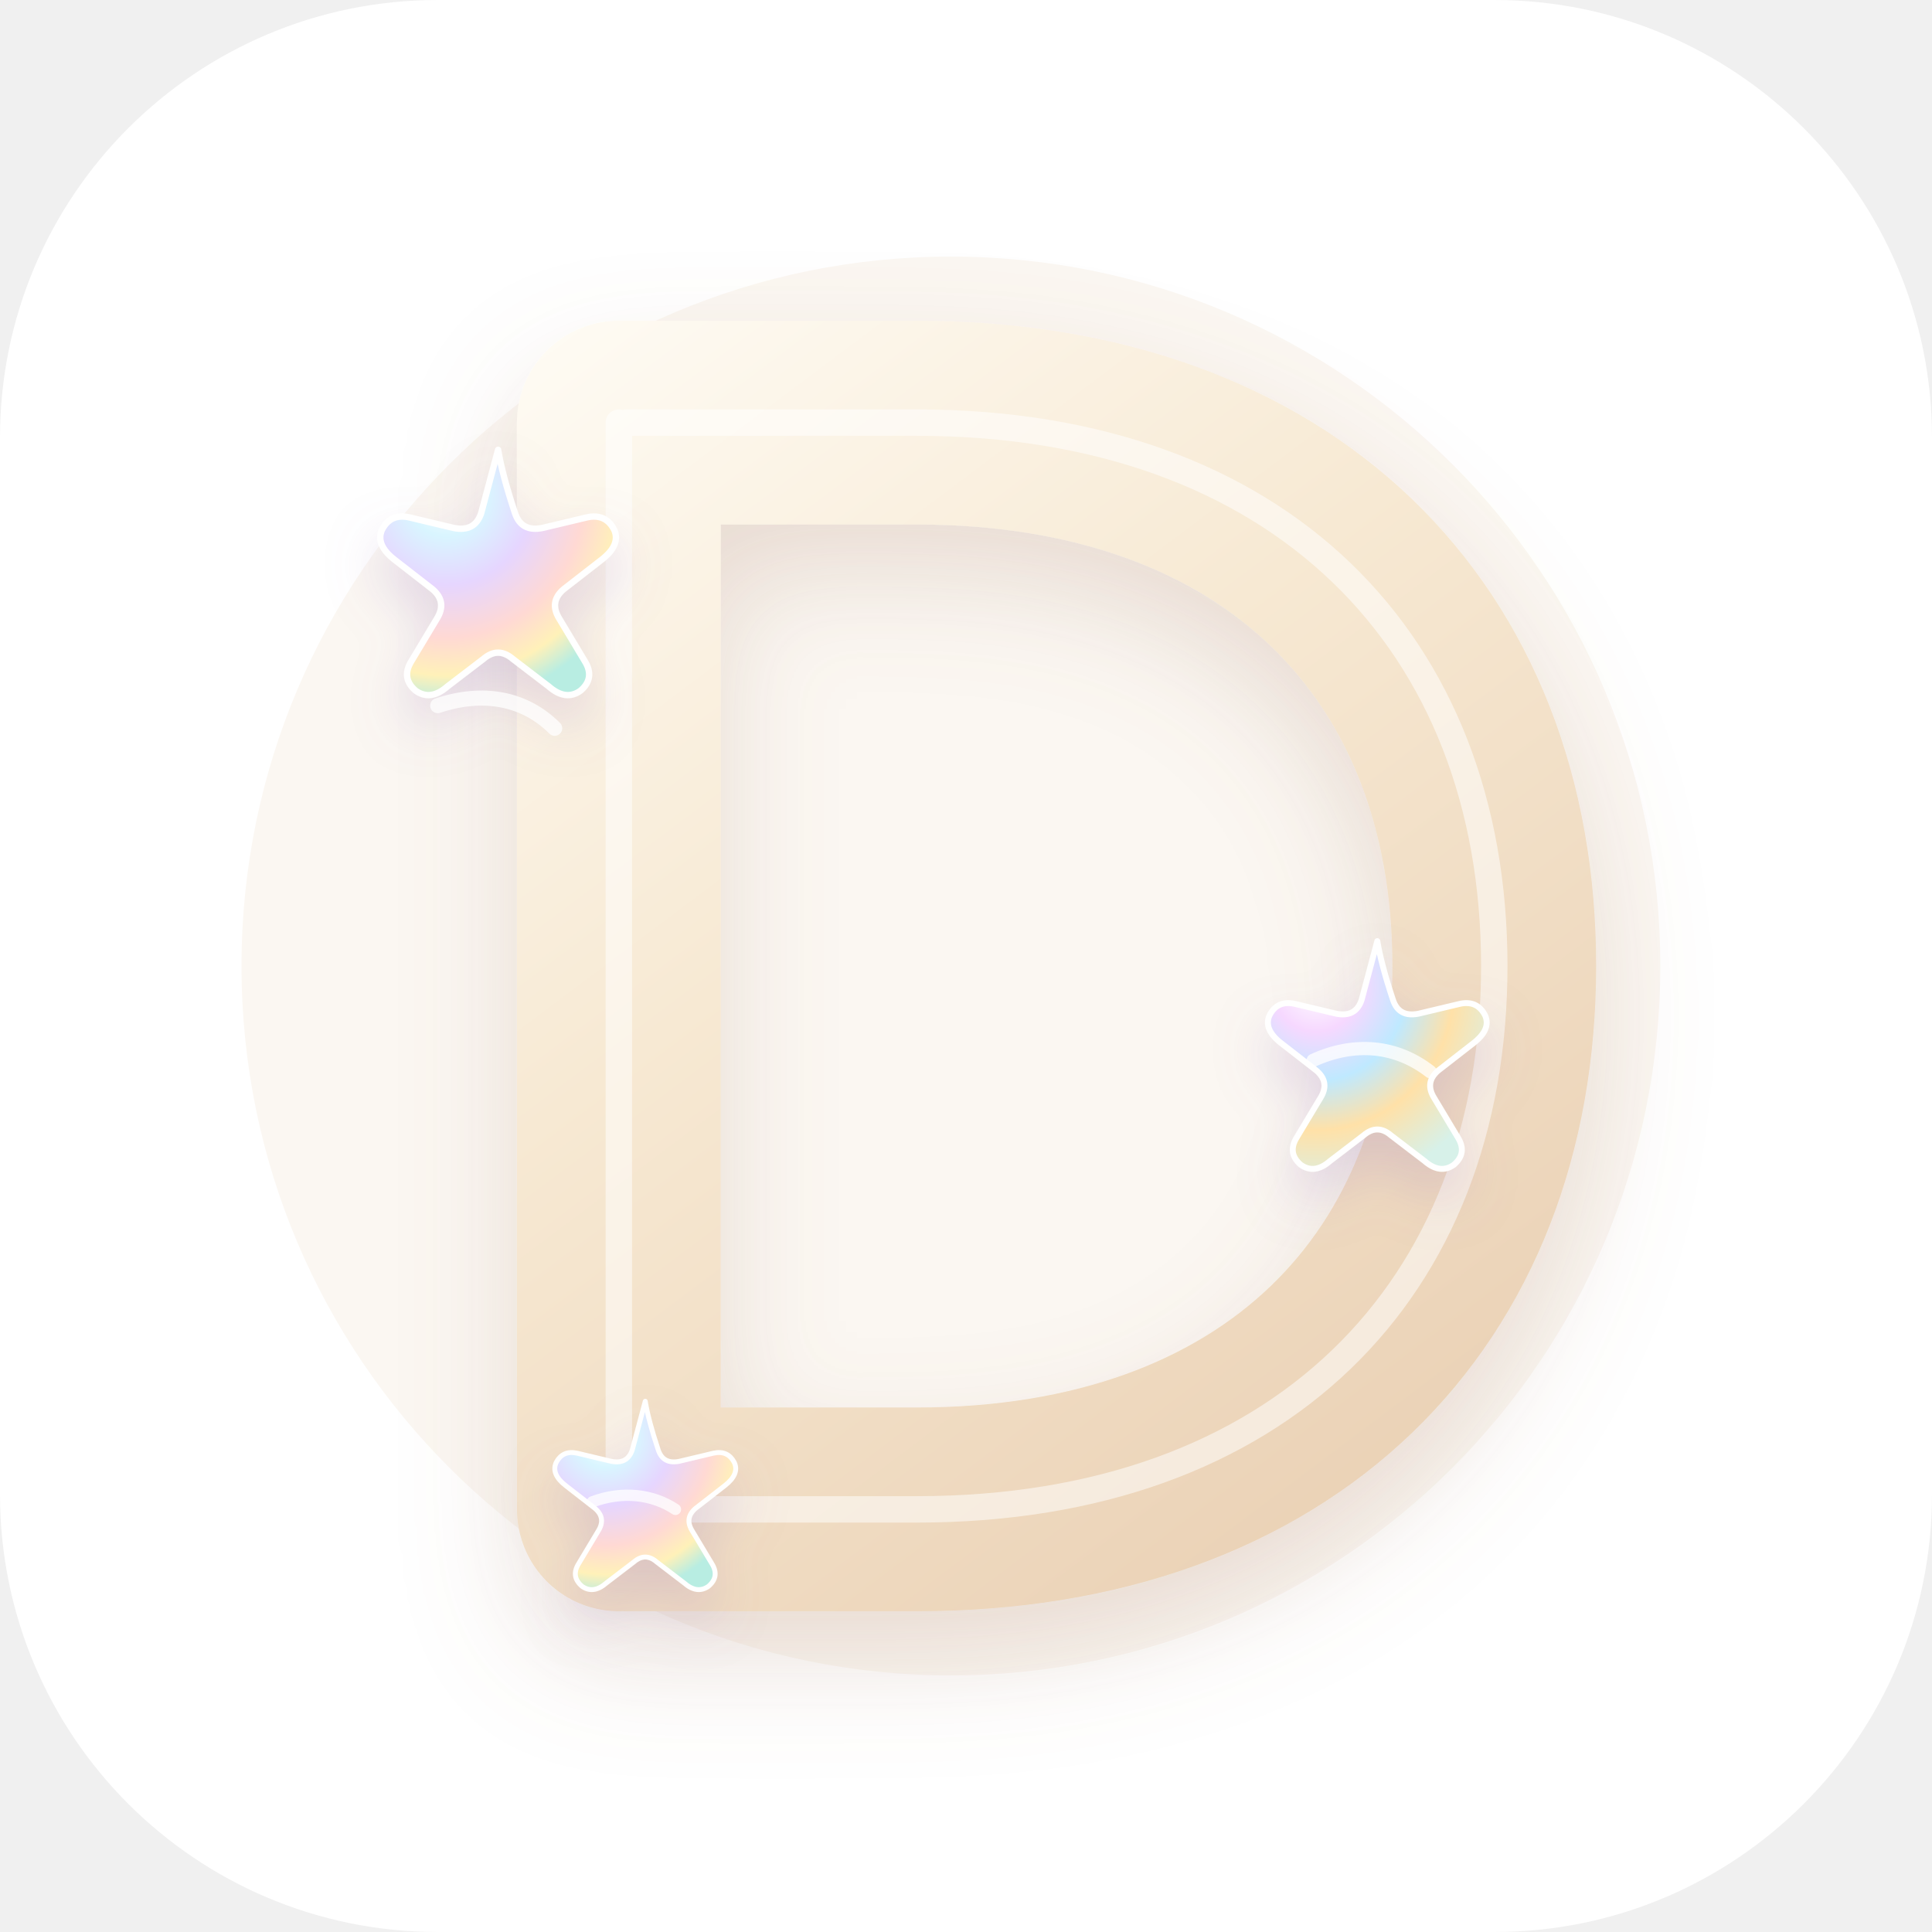
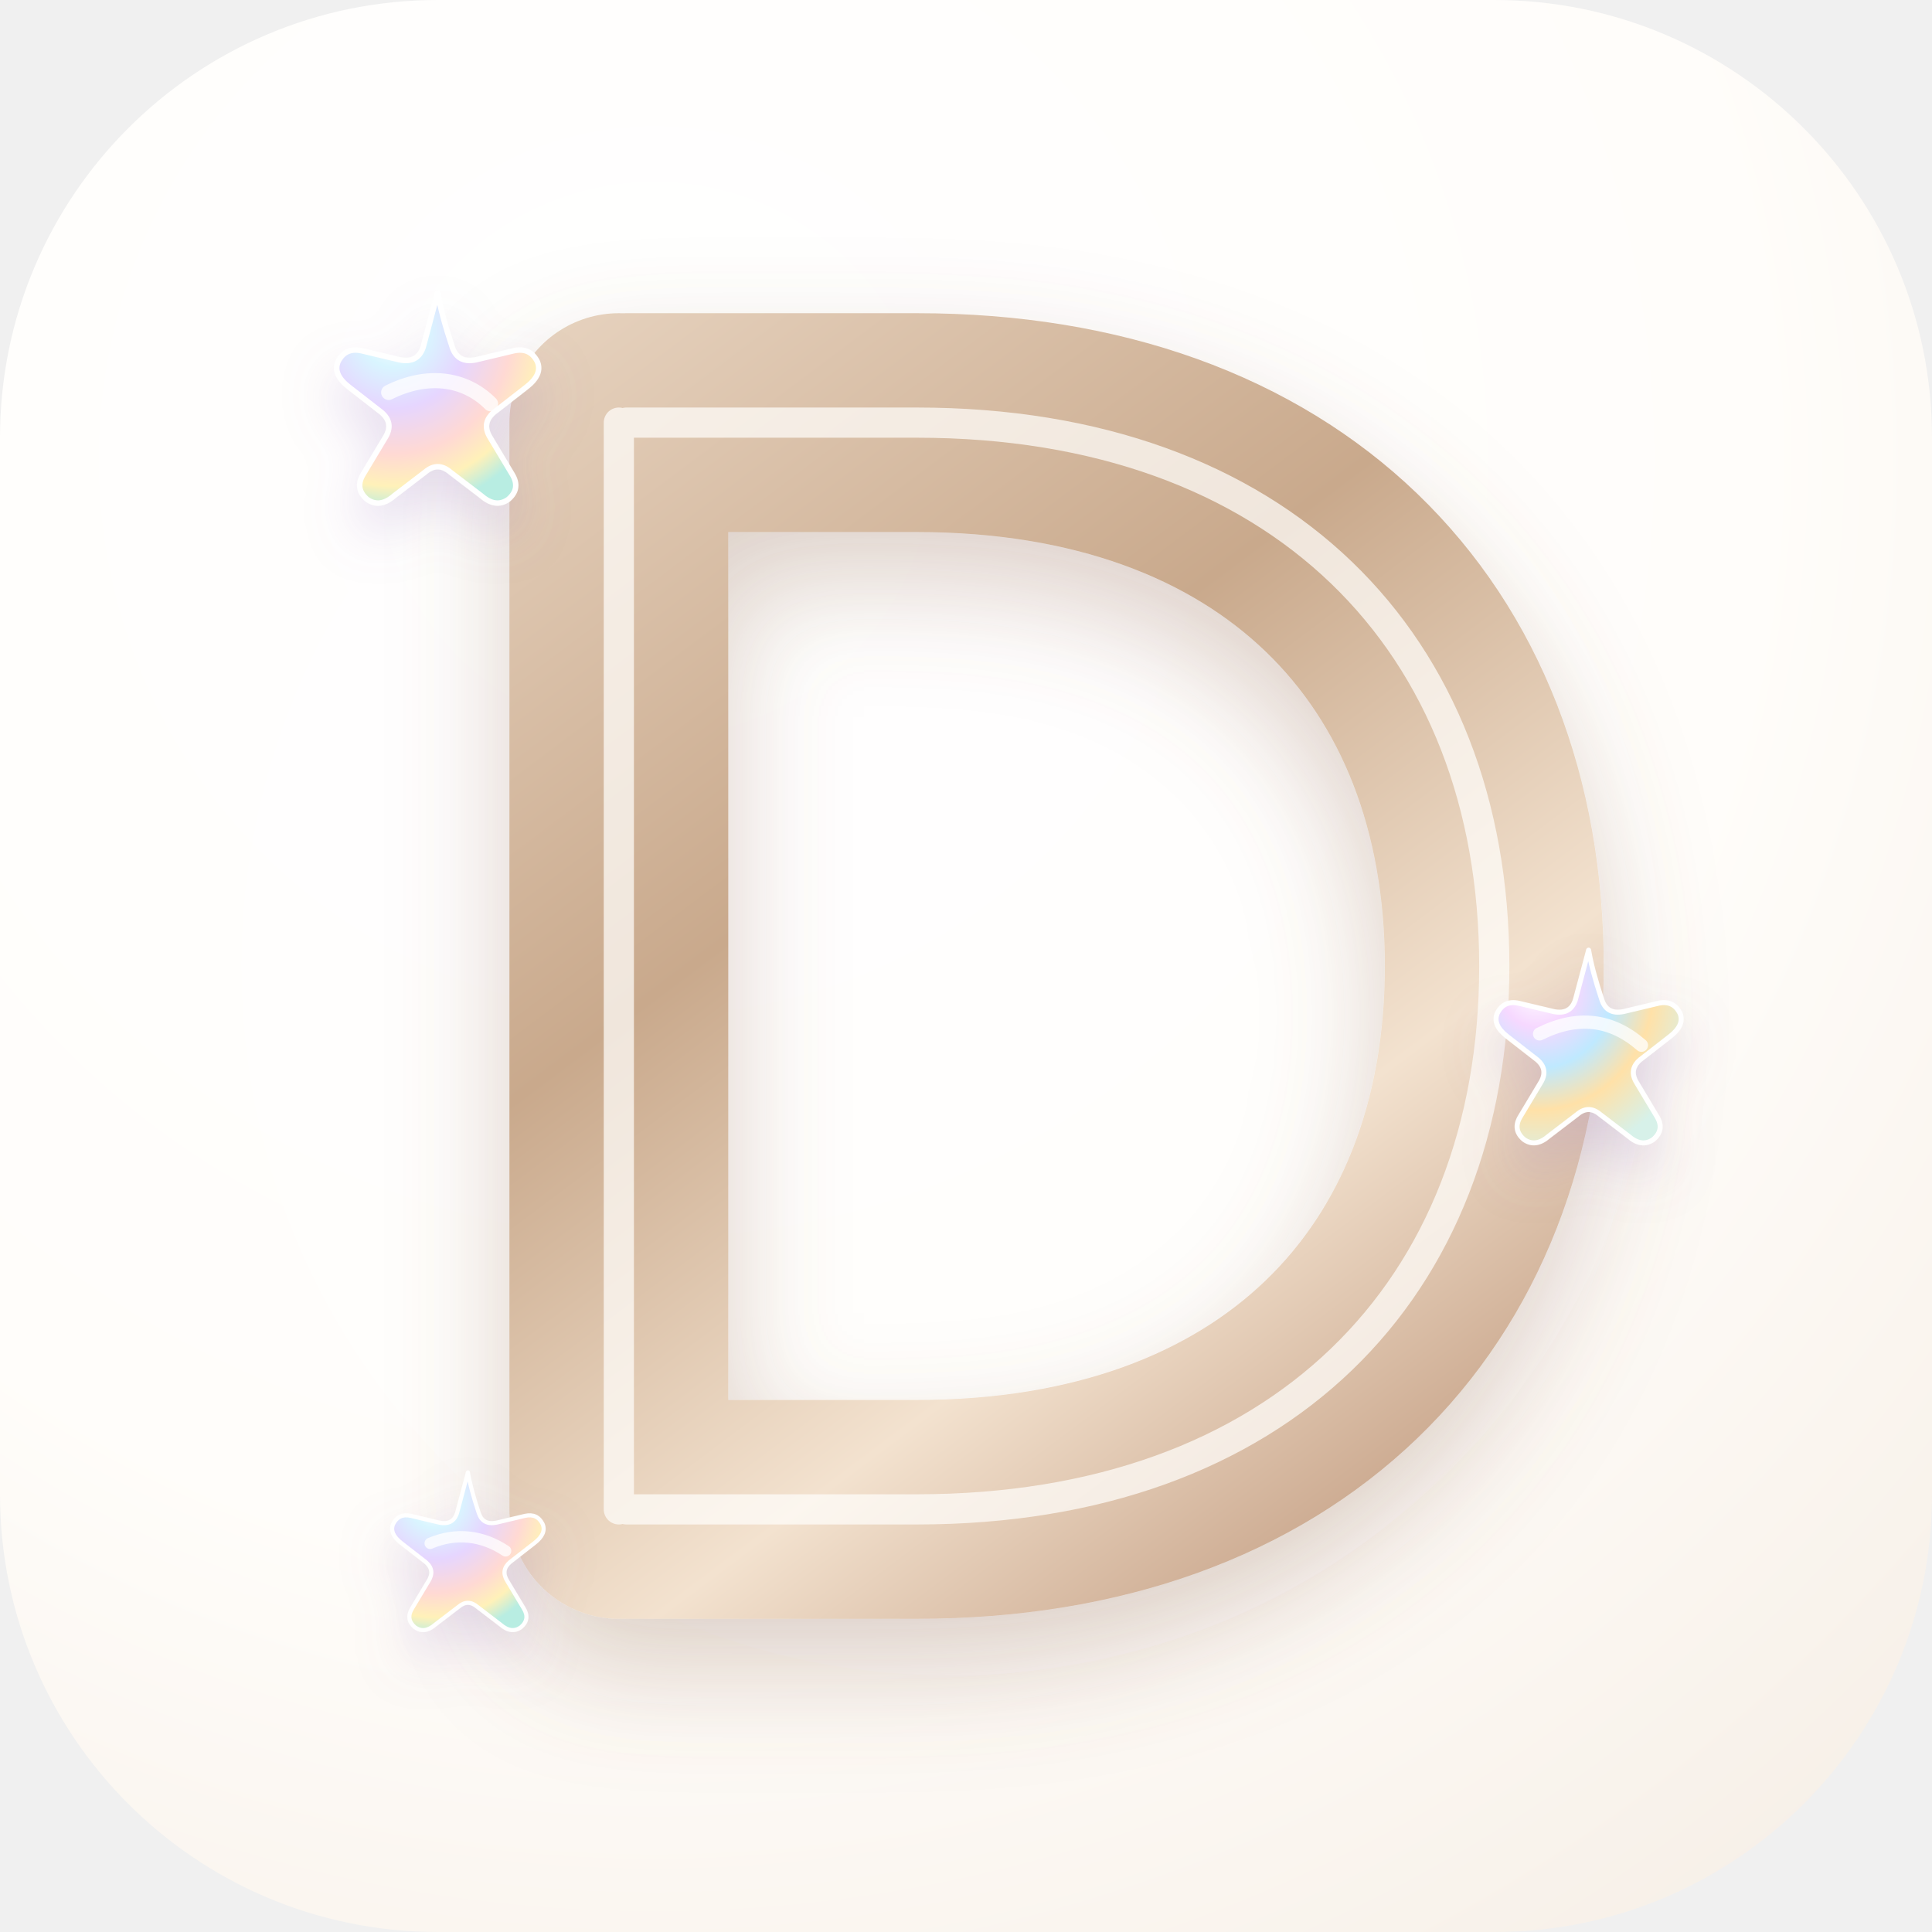
<svg xmlns="http://www.w3.org/2000/svg" viewBox="0 0 512 512">
  <defs>
+     <radialGradient id="paper" cx="34%" cy="24%" r="92%">
+       <stop stop-color="#ffffff" />
+       <stop offset=".62" stop-color="#fffdfa" />
+       <stop offset="1" stop-color="#f7f0e8" />
+     </radialGradient>
    <linearGradient id="cream" x1="128" y1="78" x2="392" y2="430" gradientUnits="userSpaceOnUse">
-       <stop stop-color="#fffdf7" />
-       <stop offset=".42" stop-color="#f7e9d3" />
-       <stop offset="1" stop-color="#e8cdb0" />
+       <stop stop-color="#e9d6c3" />
+       <stop offset=".4" stop-color="#c9a98c" />
+       <stop offset=".7" stop-color="#f3e2cf" />
+       <stop offset="1" stop-color="#b98f72" />
    </linearGradient>
    <radialGradient id="pearl-a" cx="28%" cy="18%" r="86%">
      <stop stop-color="#ffffff" />
      <stop offset=".2" stop-color="#d9f5ff" />
      <stop offset=".43" stop-color="#e6d6ff" />
      <stop offset=".68" stop-color="#ffd9d4" />
      <stop offset=".86" stop-color="#fff1b9" />
      <stop offset="1" stop-color="#b8ede2" />
    </radialGradient>
    <radialGradient id="pearl-b" cx="22%" cy="20%" r="90%">
      <stop stop-color="#ffffff" />
      <stop offset=".22" stop-color="#f6d8ff" />
      <stop offset=".46" stop-color="#bfe9ff" />
      <stop offset=".7" stop-color="#ffe1a8" />
      <stop offset="1" stop-color="#d7f1e9" />
    </radialGradient>
    <filter id="soft-shadow" x="-30%" y="-30%" width="160%" height="170%">
-       <feDropShadow dx="0" dy="13" stdDeviation="15" flood-color="#a57e68" flood-opacity=".22" />
+       <feDropShadow dx="0" dy="13" stdDeviation="15" flood-color="#8f684f" flood-opacity=".3" />
    </filter>
    <filter id="pearl-shadow" x="-70%" y="-70%" width="240%" height="250%">
      <feDropShadow dx="0" dy="7" stdDeviation="7" flood-color="#9e7fc1" flood-opacity=".26" />
    </filter>
  </defs>
-   <rect width="512" height="512" rx="116" fill="#fff" />
-   <circle cx="252" cy="256" r="188" fill="#fbf7f2" />
-   <path d="M164 112v288M166 112h77c96 0 153 58 153 144s-57 144-153 144h-77" fill="none" stroke="url(#cream)" stroke-width="54" stroke-linecap="round" stroke-linejoin="round" filter="url(#soft-shadow)" />
-   <path d="M164 112v288M166 112h77c96 0 153 58 153 144s-57 144-153 144h-77" fill="none" stroke="#fff" stroke-opacity=".52" stroke-width="7" stroke-linecap="round" stroke-linejoin="round" />
+   <rect width="512" height="512" rx="116" fill="url(#paper)" />
+   <circle cx="252" cy="256" r="188" fill="#fff" fill-opacity=".36" />
+   <path d="M164 112v288M166 112h77c96 0 153 58 153 144s-57 144-153 144h-77" fill="none" stroke="url(#cream)" stroke-width="58" stroke-linecap="round" stroke-linejoin="round" filter="url(#soft-shadow)" />
+   <path d="M164 112v288M166 112h77c96 0 153 58 153 144s-57 144-153 144h-77" fill="none" stroke="#fffefb" stroke-opacity=".72" stroke-width="8" stroke-linecap="round" stroke-linejoin="round" />
  <g filter="url(#pearl-shadow)" stroke="#fff" stroke-width="3" stroke-linejoin="round">
-     <path d="M0-55Q2-43 8-25Q11-16 21-18L42-23Q51-25 55-17Q58-10 49-3L31 11Q24 17 29 25L41 45Q46 53 39 59Q32 64 24 57L7 44Q0 38-7 44L-24 57Q-32 64-39 59Q-46 53-41 45L-29 25Q-24 17-31 11L-49-3Q-58-10-55-17Q-51-25-42-23L-21-18Q-11-16-8-25L0-55Z" fill="url(#pearl-a)" transform="translate(132 150) scale(.56)" />
-     <path d="M0-55Q2-43 8-25Q11-16 21-18L42-23Q51-25 55-17Q58-10 49-3L31 11Q24 17 29 25L41 45Q46 53 39 59Q32 64 24 57L7 44Q0 38-7 44L-24 57Q-32 64-39 59Q-46 53-41 45L-29 25Q-24 17-31 11L-49-3Q-58-10-55-17Q-51-25-42-23L-21-18Q-11-16-8-25L0-55Z" fill="url(#pearl-b)" transform="translate(365 278) scale(.52)" />
-     <path d="M0-55Q2-43 8-25Q11-16 21-18L42-23Q51-25 55-17Q58-10 49-3L31 11Q24 17 29 25L41 45Q46 53 39 59Q32 64 24 57L7 44Q0 38-7 44L-24 57Q-32 64-39 59Q-46 53-41 45L-29 25Q-24 17-31 11L-49-3Q-58-10-55-17Q-51-25-42-23L-21-18Q-11-16-8-25L0-55Z" fill="url(#pearl-a)" transform="translate(171 395) scale(.43)" />
+     <path d="M0-55Q2-43 8-25Q11-16 21-18L42-23Q51-25 55-17Q58-10 49-3L31 11Q24 17 29 25L41 45Q46 53 39 59Q32 64 24 57L7 44Q0 38-7 44L-24 57Q-32 64-39 59Q-46 53-41 45L-29 25Q-24 17-31 11L-49-3Q-58-10-55-17Q-51-25-42-23L-21-18Q-11-16-8-25L0-55Z" fill="url(#pearl-a)" transform="translate(116 104) scale(.48)" />
+     <path d="M0-55Q2-43 8-25Q11-16 21-18L42-23Q51-25 55-17Q58-10 49-3L31 11Q24 17 29 25L41 45Q46 53 39 59Q32 64 24 57L7 44Q0 38-7 44L-24 57Q-32 64-39 59Q-46 53-41 45L-29 25Q-24 17-31 11L-49-3Q-58-10-55-17Q-51-25-42-23L-21-18Q-11-16-8-25L0-55Z" fill="url(#pearl-b)" transform="translate(421 276) scale(.44)" />
+     <path d="M0-55Q2-43 8-25Q11-16 21-18L42-23Q51-25 55-17Q58-10 49-3L31 11Q24 17 29 25L41 45Q46 53 39 59Q32 64 24 57L7 44Q0 38-7 44L-24 57Q-32 64-39 59Q-46 53-41 45L-29 25Q-24 17-31 11L-49-3Q-58-10-55-17Q-51-25-42-23L-21-18Q-11-16-8-25L0-55Z" fill="url(#pearl-a)" transform="translate(124 410) scale(.36)" />
  </g>
  <g fill="none" stroke="#fff" stroke-linecap="round" opacity=".76">
-     <path d="M116 187c12-4 23-2 31 6" stroke-width="4" />
-     <path d="M348 281c11-5 22-4 31 3" stroke-width="3.5" />
-     <path d="M157 398c8-3 16-2 22 2" stroke-width="3" />
+     <path d="M103 104c10-5 20-4 27 3" stroke-width="4" />
+     <path d="M408 274c10-5 19-4 27 3" stroke-width="3.5" />
+     <path d="M114 409c7-3 14-2 20 2" stroke-width="3" />
  </g>
</svg>
